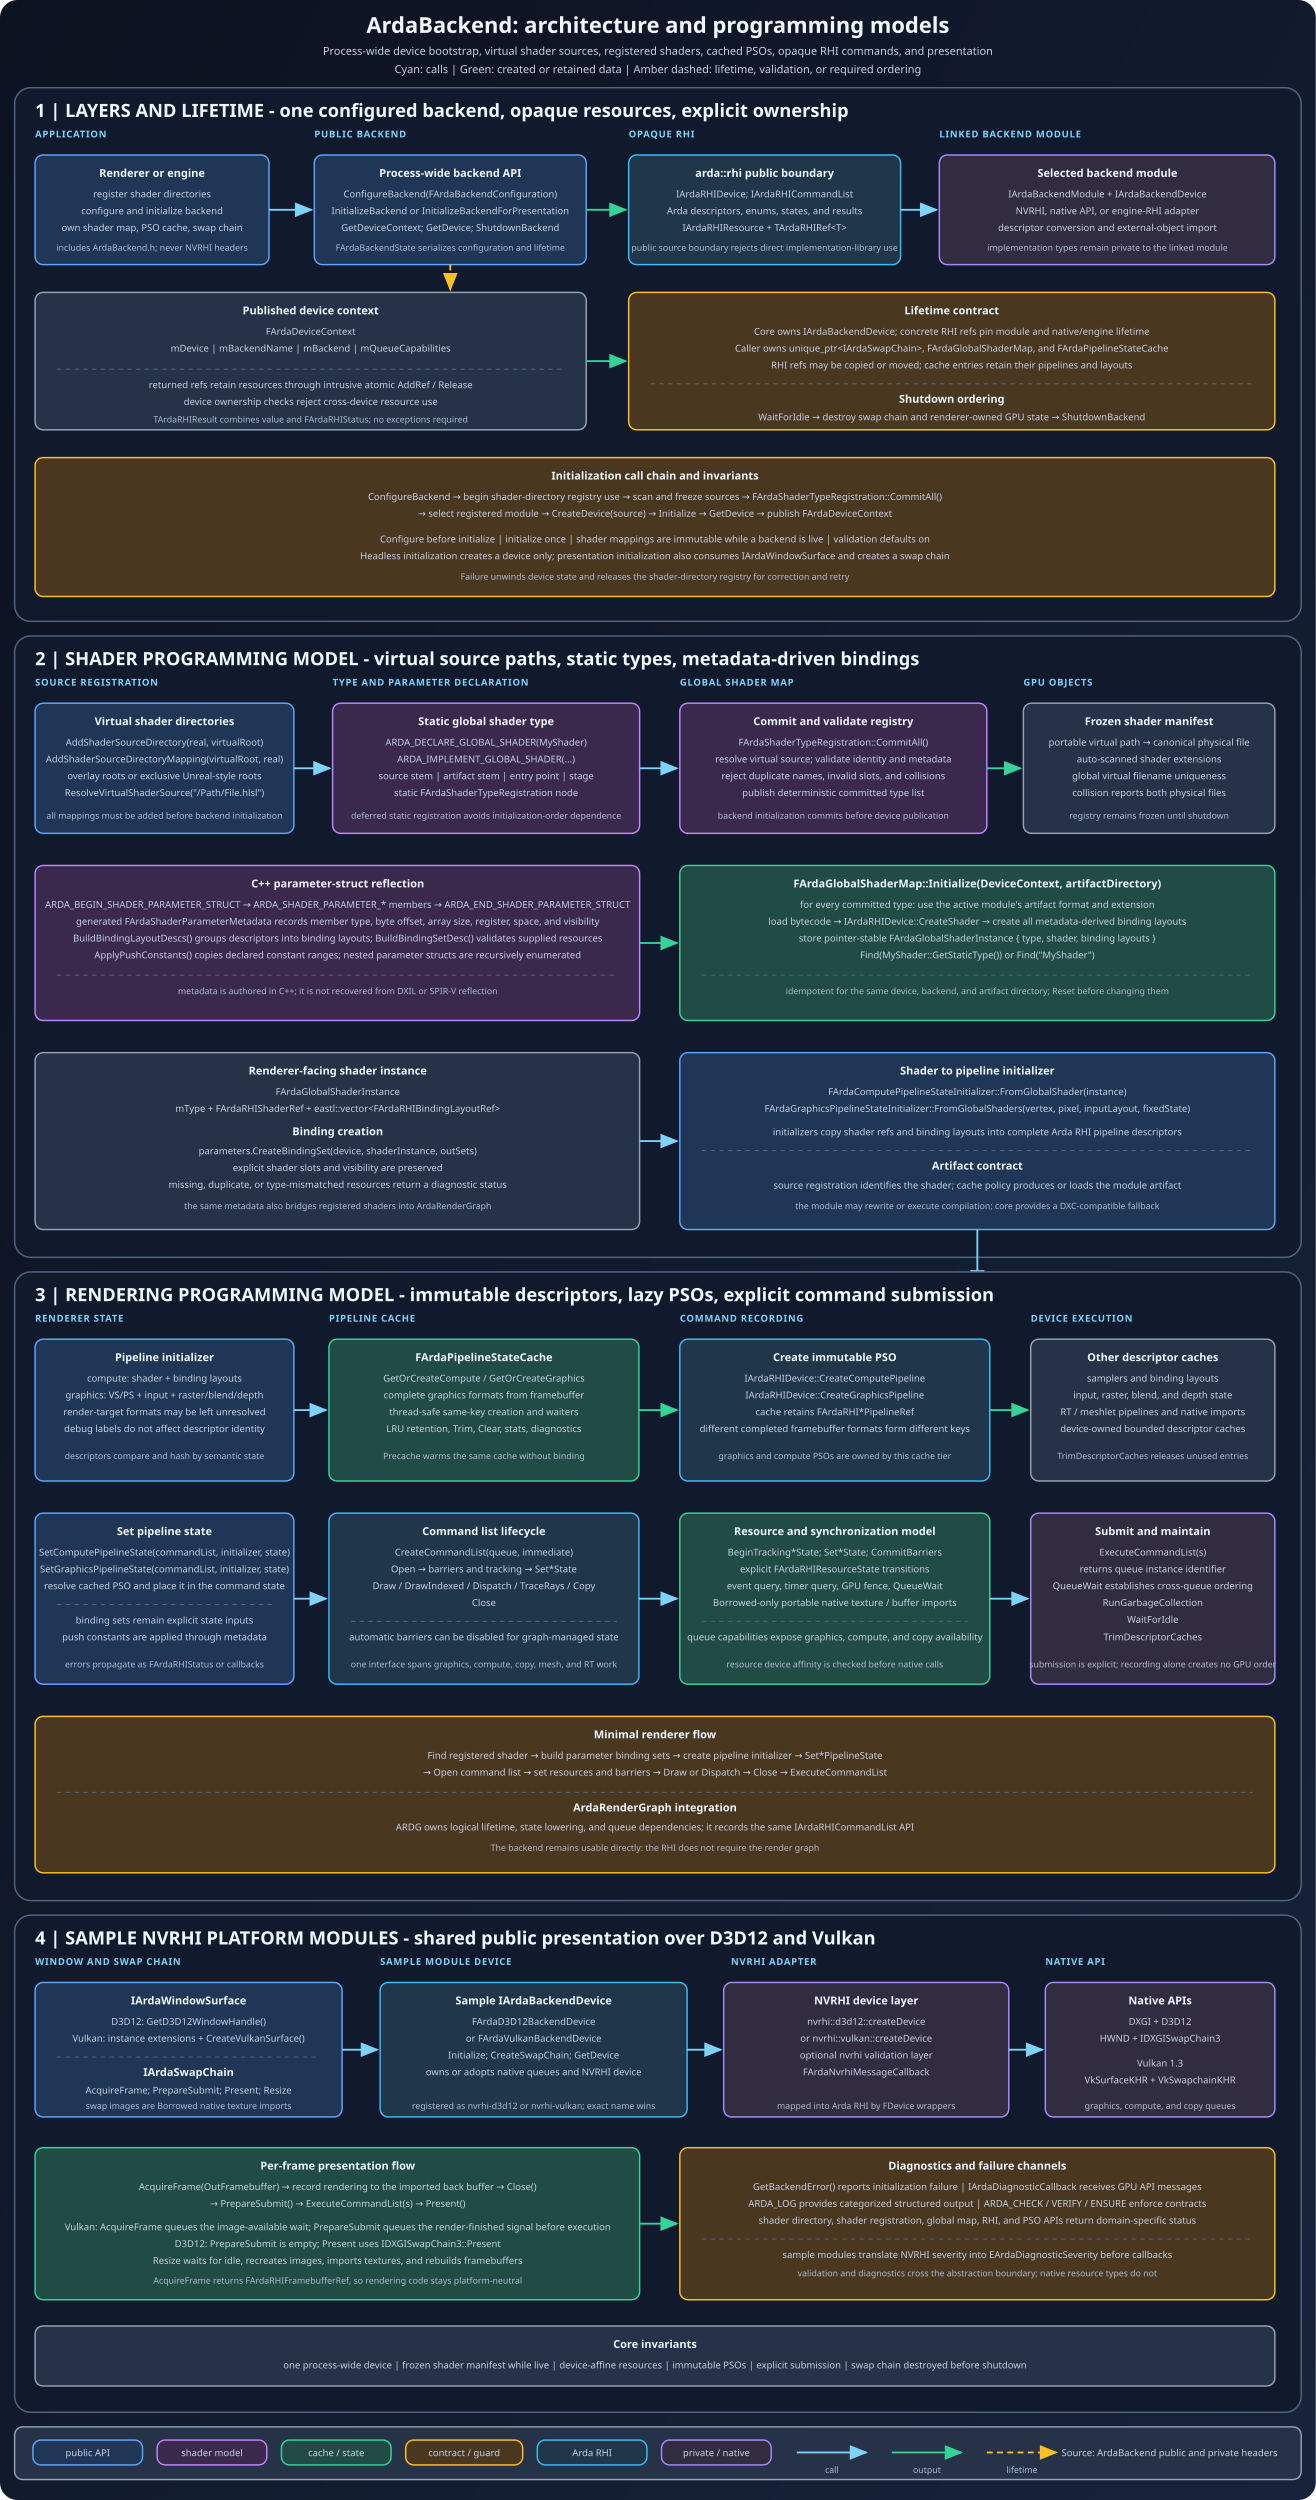
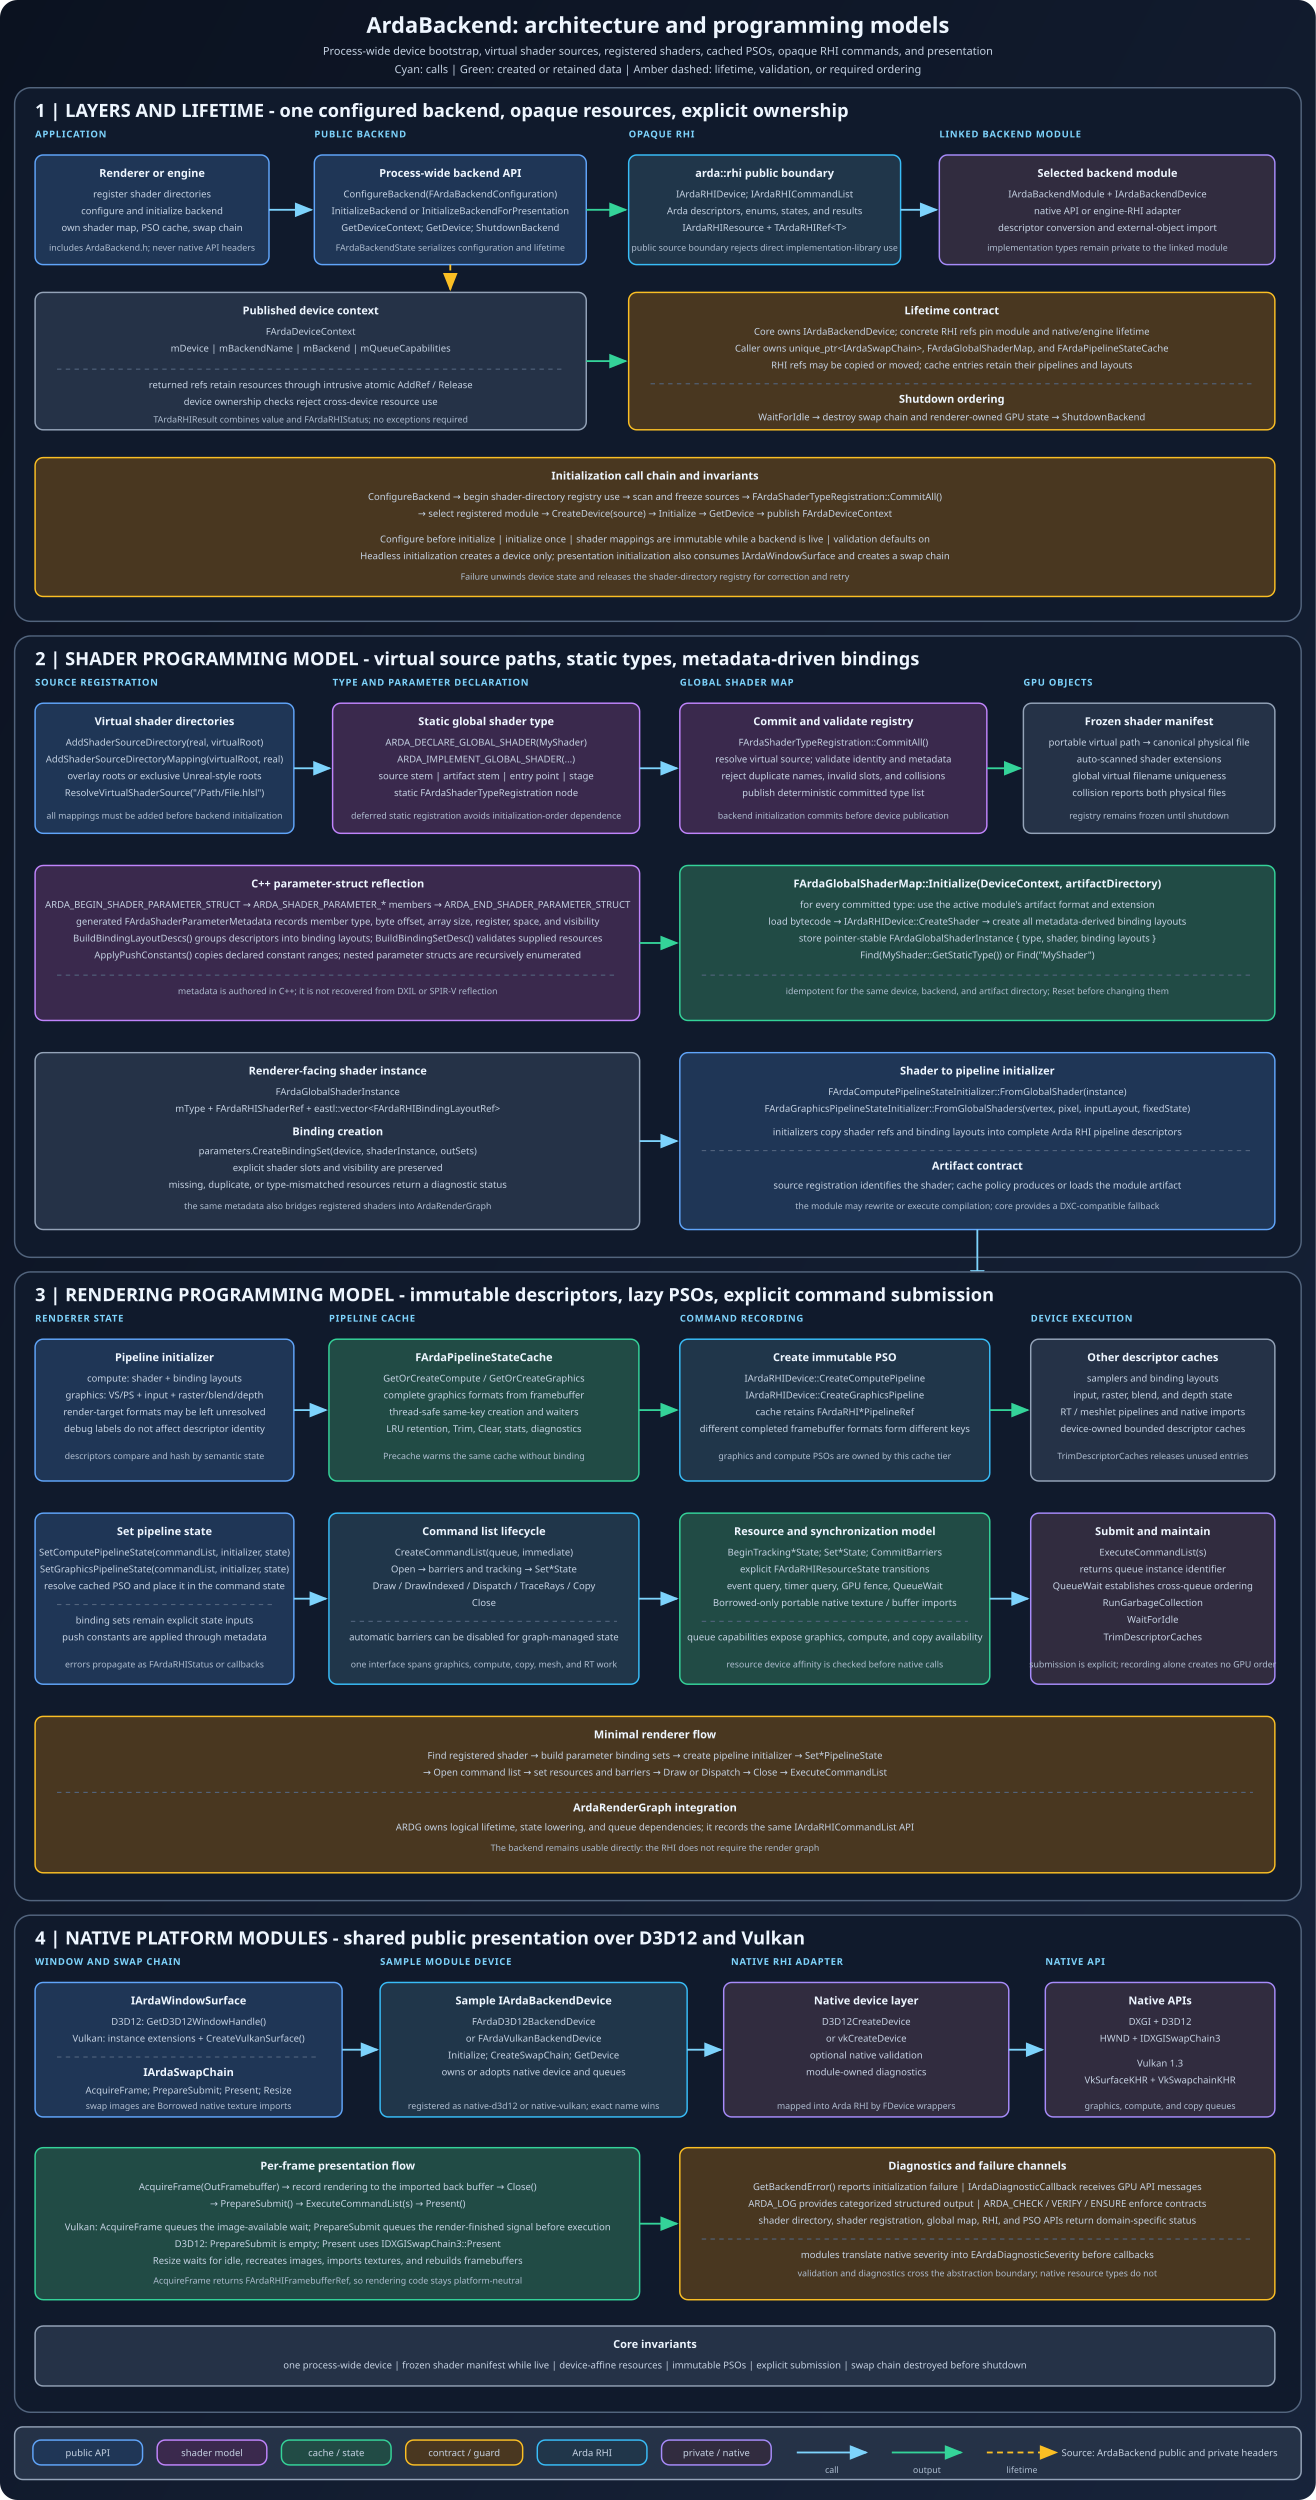
<svg xmlns="http://www.w3.org/2000/svg" width="1800" height="3420" viewBox="0 0 1800 3420" role="img" aria-labelledby="title desc">
  <defs>
    <view id="backend-layers-view" viewBox="20 120 1760 730" />
    <view id="backend-shaders-view" viewBox="20 870 1760 850" />
    <view id="backend-rendering-view" viewBox="20 1740 1760 860" />
    <view id="backend-platform-view" viewBox="20 2620 1760 680" />
    <linearGradient id="bg" x1="0" y1="0" x2="1" y2="1">
      <stop offset="0" stop-color="#0b1220" />
      <stop offset="1" stop-color="#17233a" />
    </linearGradient>
    <marker id="arrow" markerWidth="10" markerHeight="8" refX="9" refY="4" orient="auto">
      <path d="M0,0 L10,4 L0,8 Z" fill="#7dd3fc" />
    </marker>
    <marker id="dataArrow" markerWidth="10" markerHeight="8" refX="9" refY="4" orient="auto">
      <path d="M0,0 L10,4 L0,8 Z" fill="#34d399" />
    </marker>
    <marker id="lifeArrow" markerWidth="10" markerHeight="8" refX="9" refY="4" orient="auto">
      <path d="M0,0 L10,4 L0,8 Z" fill="#fbbf24" />
    </marker>
    <style>
      .stage{rx:22;fill:#101a2c;stroke:#52647d;stroke-width:2}
      .public{rx:11;fill:#1f3656;stroke:#60a5fa;stroke-width:2}
      .shader{rx:11;fill:#3a294d;stroke:#c084fc;stroke-width:2}
      .cache{rx:11;fill:#214b45;stroke:#34d399;stroke-width:2}
      .validation{rx:11;fill:#493720;stroke:#fbbf24;stroke-width:2}
      .data{rx:11;fill:#253247;stroke:#94a3b8;stroke-width:2}
      .device{rx:11;fill:#20364a;stroke:#38bdf8;stroke-width:2}
      .native{rx:11;fill:#312c3f;stroke:#a78bfa;stroke-width:2}
      .title{font:700 30px system-ui,sans-serif;fill:#eef6ff;text-anchor:middle}
      .stageTitle{font:700 25px system-ui,sans-serif;fill:#eef6ff}
      .subtitle{font:15px system-ui,sans-serif;fill:#c5d2e3;text-anchor:middle}
      .label{font:600 15px system-ui,sans-serif;fill:#eef6ff;text-anchor:middle}
      .small{font:13px system-ui,sans-serif;fill:#c5d2e3;text-anchor:middle}
      .tiny{font:12px system-ui,sans-serif;fill:#aebdd0;text-anchor:middle}
      .lane{font:700 13px system-ui,sans-serif;fill:#7dd3fc;letter-spacing:1px}
      .flow{stroke:#7dd3fc;stroke-width:2.5;fill:none;marker-end:url(#arrow)}
      .dataFlow{stroke:#34d399;stroke-width:2.5;fill:none;marker-end:url(#dataArrow)}
      .lifetime{stroke:#fbbf24;stroke-width:2.5;stroke-dasharray:8 6;fill:none;marker-end:url(#lifeArrow)}
      .divider{stroke:#52647d;stroke-width:1.5;stroke-dasharray:6 6}
    </style>
  </defs>
  <rect width="1800" height="3420" rx="24" fill="url(#bg)" />
  <text x="900" y="45" class="title">ArdaBackend: architecture and programming models</text>
  <text x="900" y="75" class="subtitle">Process-wide device bootstrap, virtual shader sources, registered shaders, cached PSOs, opaque RHI commands, and presentation</text>
  <text x="900" y="100" class="subtitle">Cyan: calls | Green: created or retained data | Amber dashed: lifetime, validation, or required ordering</text>
  <g id="backend-layers-stage">
    <rect class="stage" x="20" y="120" width="1760" height="730" />
    <text x="48" y="160" class="stageTitle">1 | LAYERS AND LIFETIME - one configured backend, opaque resources, explicit ownership</text>
    <text x="48" y="188" class="lane">APPLICATION</text>
    <text x="430" y="188" class="lane">PUBLIC BACKEND</text>
    <text x="860" y="188" class="lane">OPAQUE RHI</text>
    <text x="1285" y="188" class="lane">LINKED BACKEND MODULE</text>
    <rect class="public" x="48" y="212" width="320" height="150" />
    <text x="208" y="242" class="label">Renderer or engine</text>
    <text x="208" y="270" class="small">register shader directories</text>
    <text x="208" y="293" class="small">configure and initialize backend</text>
    <text x="208" y="316" class="small">own shader map, PSO cache, swap chain</text>
-     <text x="208" y="343" class="tiny">includes ArdaBackend.h; never NVRHI headers</text>
+     <text x="208" y="343" class="tiny">includes ArdaBackend.h; never native API headers</text>
    <path class="flow" d="M368 287 H426" />
    <rect class="public" x="430" y="212" width="372" height="150" />
    <text x="616" y="242" class="label">Process-wide backend API</text>
    <text x="616" y="270" class="small">ConfigureBackend(FArdaBackendConfiguration)</text>
    <text x="616" y="293" class="small">InitializeBackend or InitializeBackendForPresentation</text>
    <text x="616" y="316" class="small">GetDeviceContext; GetDevice; ShutdownBackend</text>
    <text x="616" y="343" class="tiny">FArdaBackendState serializes configuration and lifetime</text>
    <path class="dataFlow" d="M802 287 H856" />
    <rect class="device" x="860" y="212" width="372" height="150" />
    <text x="1046" y="242" class="label">arda::rhi public boundary</text>
    <text x="1046" y="270" class="small">IArdaRHIDevice; IArdaRHICommandList</text>
    <text x="1046" y="293" class="small">Arda descriptors, enums, states, and results</text>
    <text x="1046" y="316" class="small">IArdaRHIResource + TArdaRHIRef&lt;T&gt;</text>
    <text x="1046" y="343" class="tiny">public source boundary rejects direct implementation-library use</text>
    <path class="flow" d="M1232 287 H1281" />
    <rect class="native" x="1285" y="212" width="459" height="150" />
    <text x="1515" y="242" class="label">Selected backend module</text>
    <text x="1515" y="270" class="small">IArdaBackendModule + IArdaBackendDevice</text>
-     <text x="1515" y="293" class="small">NVRHI, native API, or engine-RHI adapter</text>
+     <text x="1515" y="293" class="small">native API or engine-RHI adapter</text>
    <text x="1515" y="316" class="small">descriptor conversion and external-object import</text>
    <text x="1515" y="343" class="tiny">implementation types remain private to the linked module</text>
    <rect class="data" x="48" y="400" width="754" height="188" />
    <text x="425" y="430" class="label">Published device context</text>
    <text x="425" y="458" class="small">FArdaDeviceContext</text>
    <text x="425" y="481" class="small">mDevice | mBackendName | mBackend | mQueueCapabilities</text>
    <line x1="78" y1="505" x2="772" y2="505" class="divider" />
    <text x="425" y="531" class="small">returned refs retain resources through intrusive atomic AddRef / Release</text>
    <text x="425" y="554" class="small">device ownership checks reject cross-device resource use</text>
    <text x="425" y="578" class="tiny">TArdaRHIResult combines value and FArdaRHIStatus; no exceptions required</text>
    <path class="dataFlow" d="M802 494 H856" />
    <rect class="validation" x="860" y="400" width="884" height="188" />
    <text x="1302" y="430" class="label">Lifetime contract</text>
    <text x="1302" y="458" class="small">Core owns IArdaBackendDevice; concrete RHI refs pin module and native/engine lifetime</text>
    <text x="1302" y="481" class="small">Caller owns unique_ptr&lt;IArdaSwapChain&gt;, FArdaGlobalShaderMap, and FArdaPipelineStateCache</text>
    <text x="1302" y="504" class="small">RHI refs may be copied or moved; cache entries retain their pipelines and layouts</text>
    <line x1="890" y1="525" x2="1714" y2="525" class="divider" />
    <text x="1302" y="551" class="label">Shutdown ordering</text>
    <text x="1302" y="575" class="small">WaitForIdle → destroy swap chain and renderer-owned GPU state → ShutdownBackend</text>
    <rect class="validation" x="48" y="626" width="1696" height="190" />
    <text x="896" y="656" class="label">Initialization call chain and invariants</text>
    <text x="896" y="684" class="small">ConfigureBackend → begin shader-directory registry use → scan and freeze sources → FArdaShaderTypeRegistration::CommitAll()</text>
    <text x="896" y="707" class="small">→ select registered module → CreateDevice(source) → Initialize → GetDevice → publish FArdaDeviceContext</text>
    <text x="896" y="742" class="small">Configure before initialize | initialize once | shader mappings are immutable while a backend is live | validation defaults on</text>
    <text x="896" y="765" class="small">Headless initialization creates a device only; presentation initialization also consumes IArdaWindowSurface and creates a swap chain</text>
    <text x="896" y="793" class="tiny">Failure unwinds device state and releases the shader-directory registry for correction and retry</text>
    <path class="lifetime" d="M616 362 V396" />
  </g>
  <g id="backend-shaders-stage">
    <rect class="stage" x="20" y="870" width="1760" height="850" />
    <text x="48" y="910" class="stageTitle">2 | SHADER PROGRAMMING MODEL - virtual source paths, static types, metadata-driven bindings</text>
    <text x="48" y="938" class="lane">SOURCE REGISTRATION</text>
    <text x="455" y="938" class="lane">TYPE AND PARAMETER DECLARATION</text>
    <text x="930" y="938" class="lane">GLOBAL SHADER MAP</text>
    <text x="1400" y="938" class="lane">GPU OBJECTS</text>
    <rect class="public" x="48" y="962" width="354" height="178" />
    <text x="225" y="992" class="label">Virtual shader directories</text>
    <text x="225" y="1020" class="small">AddShaderSourceDirectory(real, virtualRoot)</text>
    <text x="225" y="1043" class="small">AddShaderSourceDirectoryMapping(virtualRoot, real)</text>
    <text x="225" y="1066" class="small">overlay roots or exclusive Unreal-style roots</text>
    <text x="225" y="1089" class="small">ResolveVirtualShaderSource("/Path/File.hlsl")</text>
    <text x="225" y="1120" class="tiny">all mappings must be added before backend initialization</text>
    <path class="flow" d="M402 1051 H451" />
    <rect class="shader" x="455" y="962" width="420" height="178" />
    <text x="665" y="992" class="label">Static global shader type</text>
    <text x="665" y="1020" class="small">ARDA_DECLARE_GLOBAL_SHADER(MyShader)</text>
    <text x="665" y="1043" class="small">ARDA_IMPLEMENT_GLOBAL_SHADER(...)</text>
    <text x="665" y="1066" class="small">source stem | artifact stem | entry point | stage</text>
    <text x="665" y="1089" class="small">static FArdaShaderTypeRegistration node</text>
    <text x="665" y="1120" class="tiny">deferred static registration avoids initialization-order dependence</text>
    <path class="flow" d="M875 1051 H926" />
    <rect class="shader" x="930" y="962" width="420" height="178" />
    <text x="1140" y="992" class="label">Commit and validate registry</text>
    <text x="1140" y="1020" class="small">FArdaShaderTypeRegistration::CommitAll()</text>
    <text x="1140" y="1043" class="small">resolve virtual source; validate identity and metadata</text>
    <text x="1140" y="1066" class="small">reject duplicate names, invalid slots, and collisions</text>
    <text x="1140" y="1089" class="small">publish deterministic committed type list</text>
    <text x="1140" y="1120" class="tiny">backend initialization commits before device publication</text>
    <path class="dataFlow" d="M1350 1051 H1396" />
    <rect class="data" x="1400" y="962" width="344" height="178" />
    <text x="1572" y="992" class="label">Frozen shader manifest</text>
    <text x="1572" y="1020" class="small">portable virtual path → canonical physical file</text>
    <text x="1572" y="1043" class="small">auto-scanned shader extensions</text>
    <text x="1572" y="1066" class="small">global virtual filename uniqueness</text>
    <text x="1572" y="1089" class="small">collision reports both physical files</text>
    <text x="1572" y="1120" class="tiny">registry remains frozen until shutdown</text>
    <rect class="shader" x="48" y="1184" width="827" height="212" />
    <text x="462" y="1214" class="label">C++ parameter-struct reflection</text>
    <text x="462" y="1242" class="small">ARDA_BEGIN_SHADER_PARAMETER_STRUCT → ARDA_SHADER_PARAMETER_* members → ARDA_END_SHADER_PARAMETER_STRUCT</text>
    <text x="462" y="1265" class="small">generated FArdaShaderParameterMetadata records member type, byte offset, array size, register, space, and visibility</text>
    <text x="462" y="1288" class="small">BuildBindingLayoutDescs() groups descriptors into binding layouts; BuildBindingSetDesc() validates supplied resources</text>
    <text x="462" y="1311" class="small">ApplyPushConstants() copies declared constant ranges; nested parameter structs are recursively enumerated</text>
    <line x1="78" y1="1334" x2="845" y2="1334" class="divider" />
    <text x="462" y="1360" class="tiny">metadata is authored in C++; it is not recovered from DXIL or SPIR-V reflection</text>
    <path class="dataFlow" d="M875 1290 H926" />
    <rect class="cache" x="930" y="1184" width="814" height="212" />
    <text x="1337" y="1214" class="label">FArdaGlobalShaderMap::Initialize(DeviceContext, artifactDirectory)</text>
    <text x="1337" y="1242" class="small">for every committed type: use the active module's artifact format and extension</text>
    <text x="1337" y="1265" class="small">load bytecode → IArdaRHIDevice::CreateShader → create all metadata-derived binding layouts</text>
    <text x="1337" y="1288" class="small">store pointer-stable FArdaGlobalShaderInstance { type, shader, binding layouts }</text>
    <text x="1337" y="1311" class="small">Find(MyShader::GetStaticType()) or Find("MyShader")</text>
    <line x1="960" y1="1334" x2="1714" y2="1334" class="divider" />
    <text x="1337" y="1360" class="tiny">idempotent for the same device, backend, and artifact directory; Reset before changing them</text>
    <rect class="data" x="48" y="1440" width="827" height="242" />
    <text x="462" y="1470" class="label">Renderer-facing shader instance</text>
    <text x="462" y="1498" class="small">FArdaGlobalShaderInstance</text>
    <text x="462" y="1521" class="small">mType + FArdaRHIShaderRef + eastl::vector&lt;FArdaRHIBindingLayoutRef&gt;</text>
    <text x="462" y="1553" class="label">Binding creation</text>
    <text x="462" y="1579" class="small">parameters.CreateBindingSet(device, shaderInstance, outSets)</text>
    <text x="462" y="1602" class="small">explicit shader slots and visibility are preserved</text>
    <text x="462" y="1625" class="small">missing, duplicate, or type-mismatched resources return a diagnostic status</text>
    <text x="462" y="1654" class="tiny">the same metadata also bridges registered shaders into ArdaRenderGraph</text>
    <path class="flow" d="M875 1561 H926" />
    <rect class="public" x="930" y="1440" width="814" height="242" />
    <text x="1337" y="1470" class="label">Shader to pipeline initializer</text>
    <text x="1337" y="1498" class="small">FArdaComputePipelineStateInitializer::FromGlobalShader(instance)</text>
    <text x="1337" y="1521" class="small">FArdaGraphicsPipelineStateInitializer::FromGlobalShaders(vertex, pixel, inputLayout, fixedState)</text>
    <text x="1337" y="1553" class="small">initializers copy shader refs and binding layouts into complete Arda RHI pipeline descriptors</text>
    <line x1="960" y1="1574" x2="1714" y2="1574" class="divider" />
    <text x="1337" y="1600" class="label">Artifact contract</text>
    <text x="1337" y="1626" class="small">source registration identifies the shader; cache policy produces or loads the module artifact</text>
    <text x="1337" y="1654" class="tiny">the module may rewrite or execute compilation; core provides a DXC-compatible fallback</text>
    <path class="flow" d="M1337 1682 V1760" />
  </g>
  <g id="backend-rendering-stage">
    <rect class="stage" x="20" y="1740" width="1760" height="860" />
    <text x="48" y="1780" class="stageTitle">3 | RENDERING PROGRAMMING MODEL - immutable descriptors, lazy PSOs, explicit command submission</text>
    <text x="48" y="1808" class="lane">RENDERER STATE</text>
    <text x="450" y="1808" class="lane">PIPELINE CACHE</text>
    <text x="930" y="1808" class="lane">COMMAND RECORDING</text>
    <text x="1410" y="1808" class="lane">DEVICE EXECUTION</text>
    <rect class="public" x="48" y="1832" width="354" height="194" />
    <text x="225" y="1862" class="label">Pipeline initializer</text>
    <text x="225" y="1890" class="small">compute: shader + binding layouts</text>
    <text x="225" y="1913" class="small">graphics: VS/PS + input + raster/blend/depth</text>
    <text x="225" y="1936" class="small">render-target formats may be left unresolved</text>
    <text x="225" y="1959" class="small">debug labels do not affect descriptor identity</text>
    <text x="225" y="1996" class="tiny">descriptors compare and hash by semantic state</text>
    <path class="flow" d="M402 1929 H446" />
    <rect class="cache" x="450" y="1832" width="424" height="194" />
    <text x="662" y="1862" class="label">FArdaPipelineStateCache</text>
    <text x="662" y="1890" class="small">GetOrCreateCompute / GetOrCreateGraphics</text>
    <text x="662" y="1913" class="small">complete graphics formats from framebuffer</text>
    <text x="662" y="1936" class="small">thread-safe same-key creation and waiters</text>
    <text x="662" y="1959" class="small">LRU retention, Trim, Clear, stats, diagnostics</text>
    <text x="662" y="1996" class="tiny">Precache warms the same cache without binding</text>
    <path class="dataFlow" d="M874 1929 H926" />
    <rect class="device" x="930" y="1832" width="424" height="194" />
    <text x="1142" y="1862" class="label">Create immutable PSO</text>
    <text x="1142" y="1890" class="small">IArdaRHIDevice::CreateComputePipeline</text>
    <text x="1142" y="1913" class="small">IArdaRHIDevice::CreateGraphicsPipeline</text>
    <text x="1142" y="1936" class="small">cache retains FArdaRHI*PipelineRef</text>
    <text x="1142" y="1959" class="small">different completed framebuffer formats form different keys</text>
    <text x="1142" y="1996" class="tiny">graphics and compute PSOs are owned by this cache tier</text>
    <path class="dataFlow" d="M1354 1929 H1406" />
    <rect class="data" x="1410" y="1832" width="334" height="194" />
    <text x="1577" y="1862" class="label">Other descriptor caches</text>
    <text x="1577" y="1890" class="small">samplers and binding layouts</text>
    <text x="1577" y="1913" class="small">input, raster, blend, and depth state</text>
    <text x="1577" y="1936" class="small">RT / meshlet pipelines and native imports</text>
    <text x="1577" y="1959" class="small">device-owned bounded descriptor caches</text>
    <text x="1577" y="1996" class="tiny">TrimDescriptorCaches releases unused entries</text>
    <rect class="public" x="48" y="2070" width="354" height="234" />
    <text x="225" y="2100" class="label">Set pipeline state</text>
    <text x="225" y="2128" class="small">SetComputePipelineState(commandList, initializer, state)</text>
    <text x="225" y="2151" class="small">SetGraphicsPipelineState(commandList, initializer, state)</text>
    <text x="225" y="2174" class="small">resolve cached PSO and place it in the command state</text>
    <line x1="78" y1="2195" x2="372" y2="2195" class="divider" />
    <text x="225" y="2221" class="small">binding sets remain explicit state inputs</text>
    <text x="225" y="2244" class="small">push constants are applied through metadata</text>
    <text x="225" y="2281" class="tiny">errors propagate as FArdaRHIStatus or callbacks</text>
    <path class="flow" d="M402 2187 H446" />
    <rect class="device" x="450" y="2070" width="424" height="234" />
    <text x="662" y="2100" class="label">Command list lifecycle</text>
    <text x="662" y="2128" class="small">CreateCommandList(queue, immediate)</text>
    <text x="662" y="2151" class="small">Open → barriers and tracking → Set*State</text>
    <text x="662" y="2174" class="small">Draw / DrawIndexed / Dispatch / TraceRays / Copy</text>
    <text x="662" y="2197" class="small">Close</text>
    <line x1="480" y1="2218" x2="844" y2="2218" class="divider" />
    <text x="662" y="2244" class="small">automatic barriers can be disabled for graph-managed state</text>
    <text x="662" y="2281" class="tiny">one interface spans graphics, compute, copy, mesh, and RT work</text>
    <path class="flow" d="M874 2187 H926" />
    <rect class="cache" x="930" y="2070" width="424" height="234" />
    <text x="1142" y="2100" class="label">Resource and synchronization model</text>
    <text x="1142" y="2128" class="small">BeginTracking*State; Set*State; CommitBarriers</text>
    <text x="1142" y="2151" class="small">explicit FArdaRHIResourceState transitions</text>
    <text x="1142" y="2174" class="small">event query, timer query, GPU fence, QueueWait</text>
    <text x="1142" y="2197" class="small">Borrowed-only portable native texture / buffer imports</text>
    <line x1="960" y1="2218" x2="1324" y2="2218" class="divider" />
    <text x="1142" y="2244" class="small">queue capabilities expose graphics, compute, and copy availability</text>
    <text x="1142" y="2281" class="tiny">resource device affinity is checked before native calls</text>
    <path class="flow" d="M1354 2187 H1406" />
    <rect class="native" x="1410" y="2070" width="334" height="234" />
    <text x="1577" y="2100" class="label">Submit and maintain</text>
    <text x="1577" y="2128" class="small">ExecuteCommandList(s)</text>
    <text x="1577" y="2151" class="small">returns queue instance identifier</text>
    <text x="1577" y="2174" class="small">QueueWait establishes cross-queue ordering</text>
    <text x="1577" y="2197" class="small">RunGarbageCollection</text>
    <text x="1577" y="2220" class="small">WaitForIdle</text>
    <text x="1577" y="2244" class="small">TrimDescriptorCaches</text>
    <text x="1577" y="2281" class="tiny">submission is explicit; recording alone creates no GPU order</text>
    <rect class="validation" x="48" y="2348" width="1696" height="214" />
    <text x="896" y="2378" class="label">Minimal renderer flow</text>
    <text x="896" y="2406" class="small">Find registered shader → build parameter binding sets → create pipeline initializer → Set*PipelineState</text>
    <text x="896" y="2429" class="small">→ Open command list → set resources and barriers → Draw or Dispatch → Close → ExecuteCommandList</text>
    <line x1="78" y1="2452" x2="1714" y2="2452" class="divider" />
    <text x="896" y="2478" class="label">ArdaRenderGraph integration</text>
    <text x="896" y="2504" class="small">ARDG owns logical lifetime, state lowering, and queue dependencies; it records the same IArdaRHICommandList API</text>
    <text x="896" y="2532" class="tiny">The backend remains usable directly: the RHI does not require the render graph</text>
  </g>
  <g id="backend-platform-stage">
    <rect class="stage" x="20" y="2620" width="1760" height="680" />
-     <text x="48" y="2660" class="stageTitle">4 | SAMPLE NVRHI PLATFORM MODULES - shared public presentation over D3D12 and Vulkan</text>
+     <text x="48" y="2660" class="stageTitle">4 | NATIVE PLATFORM MODULES - shared public presentation over D3D12 and Vulkan</text>
    <text x="48" y="2688" class="lane">WINDOW AND SWAP CHAIN</text>
    <text x="520" y="2688" class="lane">SAMPLE MODULE DEVICE</text>
-     <text x="1000" y="2688" class="lane">NVRHI ADAPTER</text>
+     <text x="1000" y="2688" class="lane">NATIVE RHI ADAPTER</text>
    <text x="1430" y="2688" class="lane">NATIVE API</text>
    <rect class="public" x="48" y="2712" width="420" height="184" />
    <text x="258" y="2742" class="label">IArdaWindowSurface</text>
    <text x="258" y="2770" class="small">D3D12: GetD3D12WindowHandle()</text>
    <text x="258" y="2793" class="small">Vulkan: instance extensions + CreateVulkanSurface()</text>
    <line x1="78" y1="2814" x2="438" y2="2814" class="divider" />
    <text x="258" y="2840" class="label">IArdaSwapChain</text>
    <text x="258" y="2864" class="small">AcquireFrame; PrepareSubmit; Present; Resize</text>
    <text x="258" y="2885" class="tiny">swap images are Borrowed native texture imports</text>
    <path class="flow" d="M468 2804 H516" />
    <rect class="device" x="520" y="2712" width="420" height="184" />
    <text x="730" y="2742" class="label">Sample IArdaBackendDevice</text>
    <text x="730" y="2770" class="small">FArdaD3D12BackendDevice</text>
    <text x="730" y="2793" class="small">or FArdaVulkanBackendDevice</text>
    <text x="730" y="2816" class="small">Initialize; CreateSwapChain; GetDevice</text>
-     <text x="730" y="2839" class="small">owns or adopts native queues and NVRHI device</text>
-     <text x="730" y="2885" class="tiny">registered as nvrhi-d3d12 or nvrhi-vulkan; exact name wins</text>
+     <text x="730" y="2839" class="small">owns or adopts native device and queues</text>
+     <text x="730" y="2885" class="tiny">registered as native-d3d12 or native-vulkan; exact name wins</text>
    <path class="flow" d="M940 2804 H986" />
    <rect class="native" x="990" y="2712" width="390" height="184" />
-     <text x="1185" y="2742" class="label">NVRHI device layer</text>
-     <text x="1185" y="2770" class="small">nvrhi::d3d12::createDevice</text>
-     <text x="1185" y="2793" class="small">or nvrhi::vulkan::createDevice</text>
-     <text x="1185" y="2816" class="small">optional nvrhi validation layer</text>
-     <text x="1185" y="2839" class="small">FArdaNvrhiMessageCallback</text>
+     <text x="1185" y="2742" class="label">Native device layer</text>
+     <text x="1185" y="2770" class="small">D3D12CreateDevice</text>
+     <text x="1185" y="2793" class="small">or vkCreateDevice</text>
+     <text x="1185" y="2816" class="small">optional native validation</text>
+     <text x="1185" y="2839" class="small">module-owned diagnostics</text>
    <text x="1185" y="2885" class="tiny">mapped into Arda RHI by FDevice wrappers</text>
    <path class="flow" d="M1380 2804 H1426" />
    <rect class="native" x="1430" y="2712" width="314" height="184" />
    <text x="1587" y="2742" class="label">Native APIs</text>
    <text x="1587" y="2770" class="small">DXGI + D3D12</text>
    <text x="1587" y="2793" class="small">HWND + IDXGISwapChain3</text>
    <text x="1587" y="2827" class="small">Vulkan 1.3</text>
    <text x="1587" y="2850" class="small">VkSurfaceKHR + VkSwapchainKHR</text>
    <text x="1587" y="2885" class="tiny">graphics, compute, and copy queues</text>
    <rect class="cache" x="48" y="2938" width="827" height="208" />
    <text x="462" y="2968" class="label">Per-frame presentation flow</text>
    <text x="462" y="2996" class="small">AcquireFrame(OutFramebuffer) → record rendering to the imported back buffer → Close()</text>
    <text x="462" y="3019" class="small">→ PrepareSubmit() → ExecuteCommandList(s) → Present()</text>
    <text x="462" y="3051" class="small">Vulkan: AcquireFrame queues the image-available wait; PrepareSubmit queues the render-finished signal before execution</text>
    <text x="462" y="3074" class="small">D3D12: PrepareSubmit is empty; Present uses IDXGISwapChain3::Present</text>
    <text x="462" y="3097" class="small">Resize waits for idle, recreates images, imports textures, and rebuilds framebuffers</text>
    <text x="462" y="3124" class="tiny">AcquireFrame returns FArdaRHIFramebufferRef, so rendering code stays platform-neutral</text>
    <path class="dataFlow" d="M875 3042 H926" />
    <rect class="validation" x="930" y="2938" width="814" height="208" />
    <text x="1337" y="2968" class="label">Diagnostics and failure channels</text>
    <text x="1337" y="2996" class="small">GetBackendError() reports initialization failure | IArdaDiagnosticCallback receives GPU API messages</text>
    <text x="1337" y="3019" class="small">ARDA_LOG provides categorized structured output | ARDA_CHECK / VERIFY / ENSURE enforce contracts</text>
    <text x="1337" y="3042" class="small">shader directory, shader registration, global map, RHI, and PSO APIs return domain-specific status</text>
    <line x1="960" y1="3063" x2="1714" y2="3063" class="divider" />
-     <text x="1337" y="3089" class="small">sample modules translate NVRHI severity into EArdaDiagnosticSeverity before callbacks</text>
+     <text x="1337" y="3089" class="small">modules translate native severity into EArdaDiagnosticSeverity before callbacks</text>
    <text x="1337" y="3114" class="tiny">validation and diagnostics cross the abstraction boundary; native resource types do not</text>
    <rect class="data" x="48" y="3182" width="1696" height="82" />
    <text x="896" y="3212" class="label">Core invariants</text>
    <text x="896" y="3240" class="small">one process-wide device | frozen shader manifest while live | device-affine resources | immutable PSOs | explicit submission | swap chain destroyed before shutdown</text>
  </g>
  <g id="backend-legend">
    <rect class="data" x="20" y="3320" width="1760" height="72" />
    <rect class="public" x="45" y="3338" width="150" height="34" />
    <text x="120" y="3360" class="small">public API</text>
    <rect class="shader" x="215" y="3338" width="150" height="34" />
    <text x="290" y="3360" class="small">shader model</text>
    <rect class="cache" x="385" y="3338" width="150" height="34" />
    <text x="460" y="3360" class="small">cache / state</text>
    <rect class="validation" x="555" y="3338" width="160" height="34" />
    <text x="635" y="3360" class="small">contract / guard</text>
    <rect class="device" x="735" y="3338" width="150" height="34" />
    <text x="810" y="3360" class="small">Arda RHI</text>
    <rect class="native" x="905" y="3338" width="150" height="34" />
    <text x="980" y="3360" class="small">private / native</text>
    <path class="flow" d="M1090 3355 H1185" />
    <text x="1138" y="3383" class="tiny">call</text>
    <path class="dataFlow" d="M1220 3355 H1315" />
    <text x="1268" y="3383" class="tiny">output</text>
    <path class="lifetime" d="M1350 3355 H1445" />
    <text x="1398" y="3383" class="tiny">lifetime</text>
    <text x="1600" y="3360" class="small">Source: ArdaBackend public and private headers</text>
  </g>
</svg>
